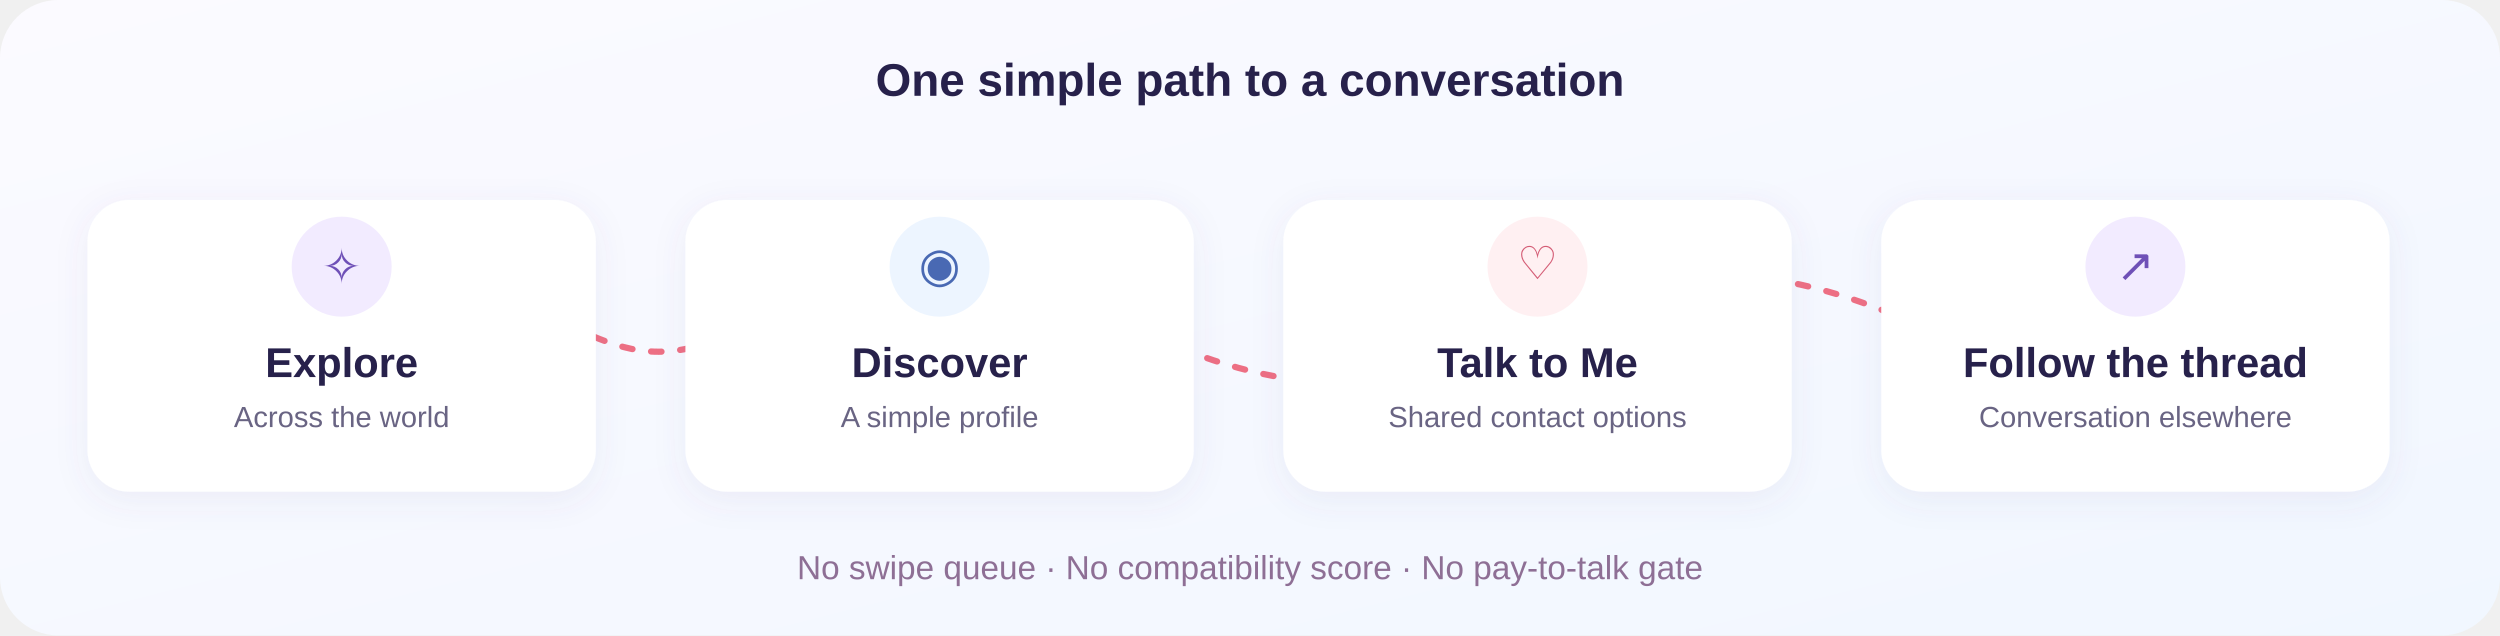
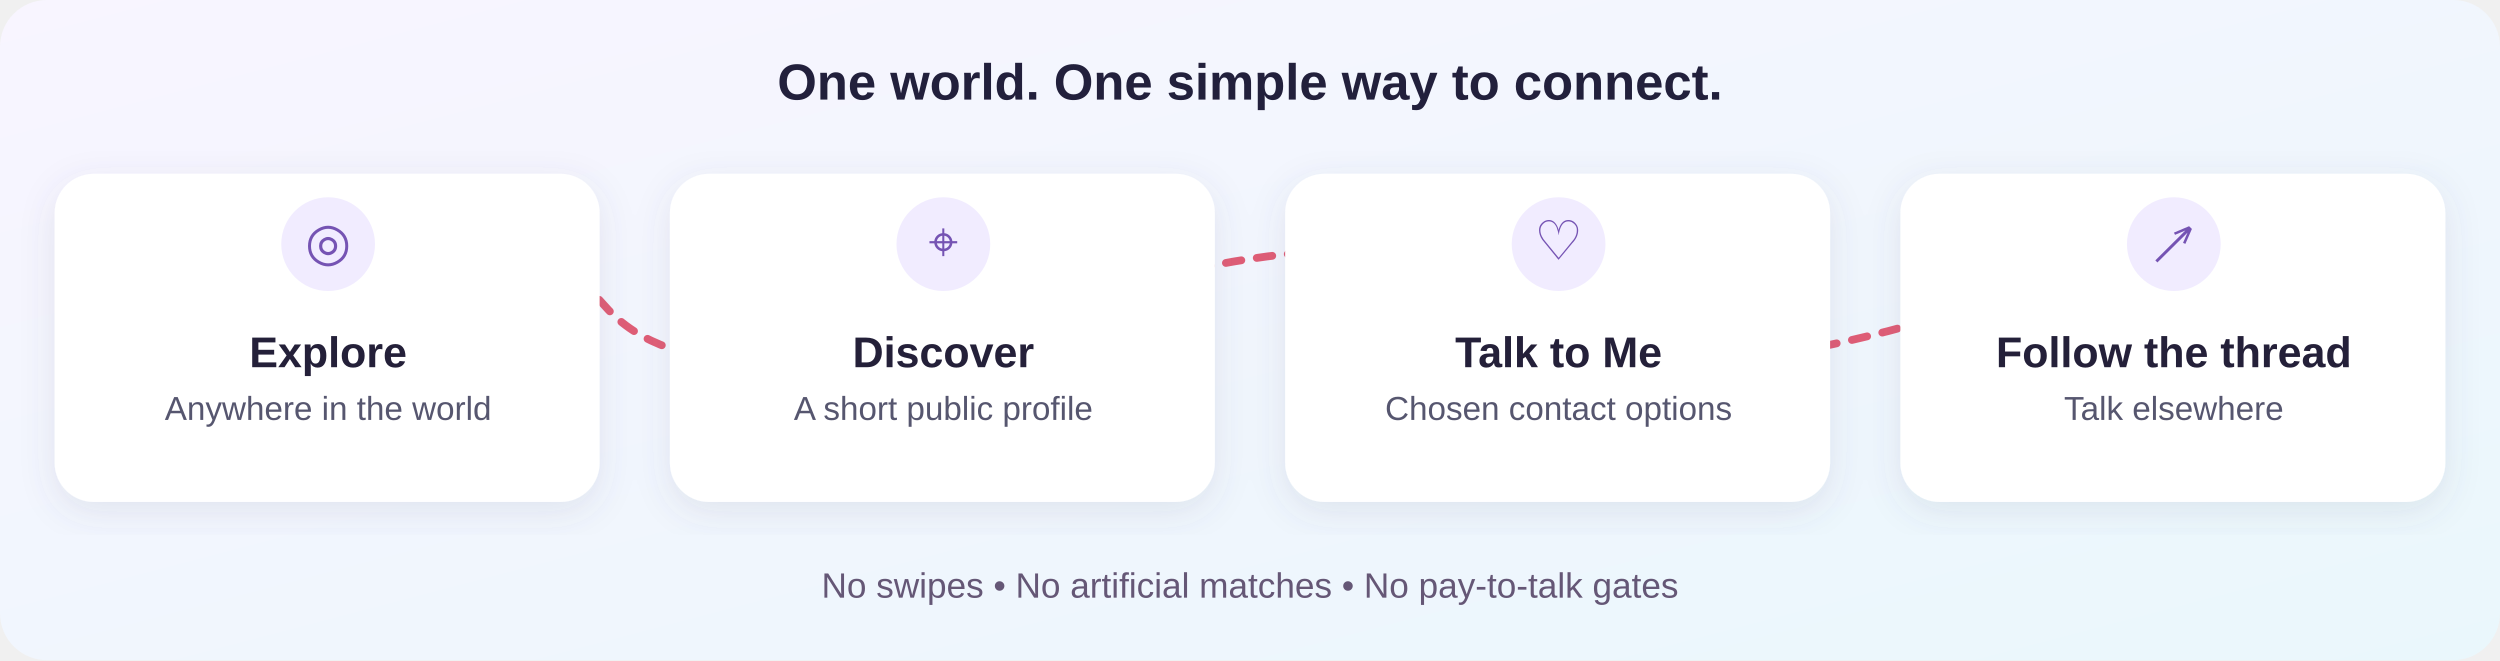
- <svg xmlns="http://www.w3.org/2000/svg" viewBox="0 0 1200 305" width="1200" height="305" role="img" aria-label="Explore the world, discover someone, choose Talk to Me, and continue elsewhere. No swipes or payment gates.">
+ <svg xmlns="http://www.w3.org/2000/svg" viewBox="0 0 1280 338" role="img" aria-label="Four steps: Explore the world, Discover someone, Talk to Me, Follow the thread. No swipe queues, ranking algorithms, or paid messaging gates.">
  <defs>
-     <linearGradient id="bg" x1="0" x2="1" y1="0" y2="1">
-       <stop stop-color="#fbfaff" />
-       <stop offset="1" stop-color="#f1f7ff" />
+     <linearGradient id="bg" x1="0" y1="0" x2="1" y2="1">
+       <stop stop-color="#f8f5ff" />
+       <stop offset="1" stop-color="#eaf7fc" />
    </linearGradient>
-     <filter id="sh" x="-20%" y="-30%" width="140%" height="160%">
-       <feDropShadow dx="0" dy="4" stdDeviation="8" flood-color="#6d63a0" flood-opacity="0.08" />
+     <filter id="s">
+       <feDropShadow dx="0" dy="5" stdDeviation="9" flood-color="#605684" flood-opacity=".12" />
    </filter>
  </defs>
-   <rect width="1200" height="305" rx="28" fill="url(#bg)" />
-   <text x="600" y="46" text-anchor="middle" font-family="Arial,sans-serif" font-weight="700" font-size="22" fill="#27214b">One simple path to a conversation</text>
-   <path d="M205 158 C275 126 285 194 355 158 S475 126 545 158 S665 194 735 158 S855 126 925 158 S1040 196 1080 158" fill="none" stroke="#ed6f84" stroke-width="3" stroke-linecap="round" stroke-dasharray="5 9" />
-   <g filter="url(#sh)">
-     <rect x="42" y="96" width="244" height="140" rx="20" fill="white" />
-     <rect x="329" y="96" width="244" height="140" rx="20" fill="white" />
-     <rect x="616" y="96" width="244" height="140" rx="20" fill="white" />
-     <rect x="903" y="96" width="244" height="140" rx="20" fill="white" />
+   <rect x="0" y="0" width="1280" height="338" rx="24" fill="url(#bg)" />
+   <text x="640" y="51" text-anchor="middle" fill="#22203c" font-size="26" font-family="Arial,Helvetica,sans-serif" font-weight="700">One world. One simple way to connect.</text>
+   <path d="M194,157 Q260,100 310,157 T540,157 T775,157 T1010,157 T1170,157" fill="none" stroke="#df5d76" stroke-width="4" stroke-linecap="round" stroke-dasharray="8 8" />
+   <g filter="url(#s)" fill="white">
+     <rect x="28" y="89" width="279" height="168" rx="20" />
+     <rect x="343" y="89" width="279" height="168" rx="20" />
+     <rect x="658" y="89" width="279" height="168" rx="20" />
+     <rect x="973" y="89" width="279" height="168" rx="20" />
  </g>
-   <g font-family="Arial,sans-serif" text-anchor="middle">
-     <circle cx="164" cy="128" r="24" fill="#f2ebff" />
-     <text x="164" y="136" fill="#6f50b7" font-size="23">✧</text>
-     <circle cx="451" cy="128" r="24" fill="#edf5ff" />
-     <text x="451" y="135" fill="#4969b3" font-size="23">◉</text>
-     <circle cx="738" cy="128" r="24" fill="#fff0f2" />
-     <text x="738" y="134" fill="#d45c75" font-size="22">♡</text>
-     <circle cx="1025" cy="128" r="24" fill="#f2ebff" />
-     <text x="1025" y="135" fill="#6f50b7" font-size="22">↗</text>
-     <g fill="#27214b" font-size="20" font-weight="700">
-       <text x="164" y="181">Explore</text>
-       <text x="451" y="181">Discover</text>
-       <text x="738" y="181">Talk to Me</text>
-       <text x="1025" y="181">Follow the thread</text>
+   <g font-family="Arial,Helvetica,sans-serif" text-anchor="middle">
+     <g fill="#7553b3">
+       <circle cx="168" cy="125" r="24" fill="#f1ecff" />
+       <text x="168" y="133" font-size="27">◎</text>
+       <circle cx="483" cy="125" r="24" fill="#f1ecff" />
+       <text x="483" y="133" font-size="27">⌖</text>
+       <circle cx="798" cy="125" r="24" fill="#f1ecff" />
+       <text x="798" y="133" font-size="28">♡</text>
+       <circle cx="1113" cy="125" r="24" fill="#f1ecff" />
+       <text x="1113" y="133" font-size="26">↗</text>
    </g>
-     <g fill="#696483" font-size="14">
-       <text x="164" y="205">Across the world</text>
-       <text x="451" y="205">A simple profile</text>
-       <text x="738" y="205">Shared contact options</text>
-       <text x="1025" y="205">Conversation elsewhere</text>
+     <g fill="#242039" font-size="22" font-weight="700">
+       <text x="168" y="188">Explore</text>
+       <text x="483" y="188">Discover</text>
+       <text x="798" y="188">Talk to Me</text>
+       <text x="1113" y="188">Follow the thread</text>
+     </g>
+     <g fill="#56566f" font-size="17">
+       <text x="168" y="215">Anywhere in the world</text>
+       <text x="483" y="215">A short public profile</text>
+       <text x="798" y="215">Chosen contact options</text>
+       <text x="1113" y="215">Talk elsewhere</text>
    </g>
  </g>
-   <text x="600" y="278" text-anchor="middle" font-family="Arial,sans-serif" font-size="16" fill="#8e6f95">No swipe queue  ·  No compatibility score  ·  No pay-to-talk gate</text>
+   <text x="640" y="306" text-anchor="middle" fill="#655776" font-size="18" font-family="Arial,Helvetica,sans-serif">No swipes    •    No artificial matches    •    No pay-to-talk gates</text>
</svg>
